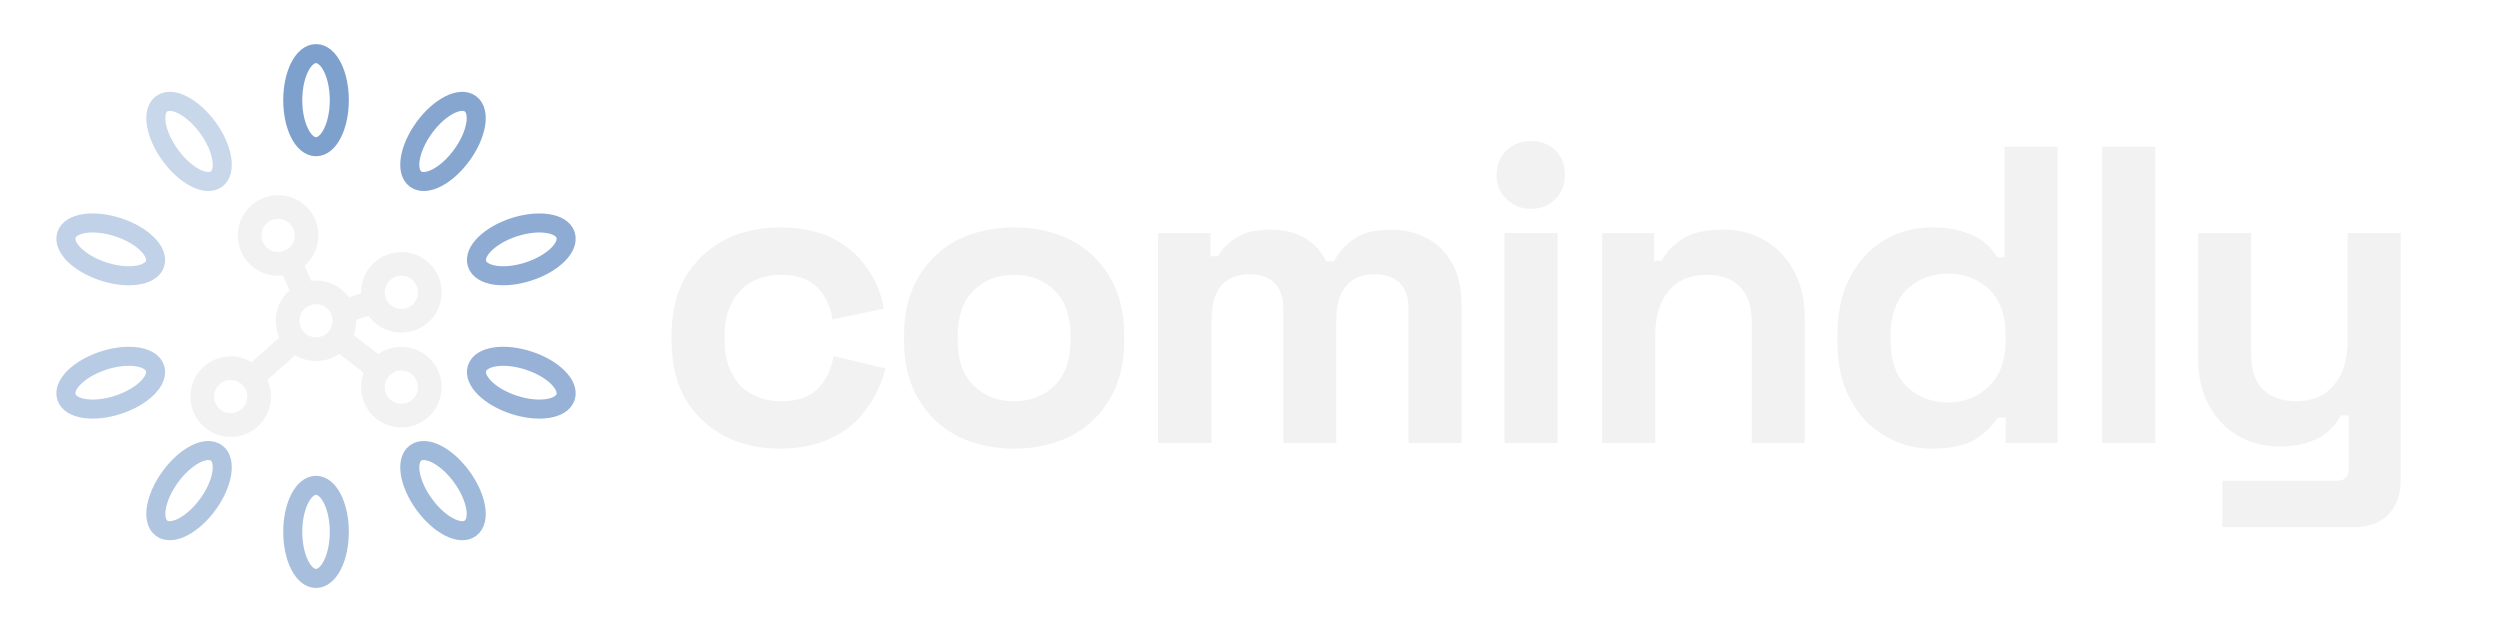
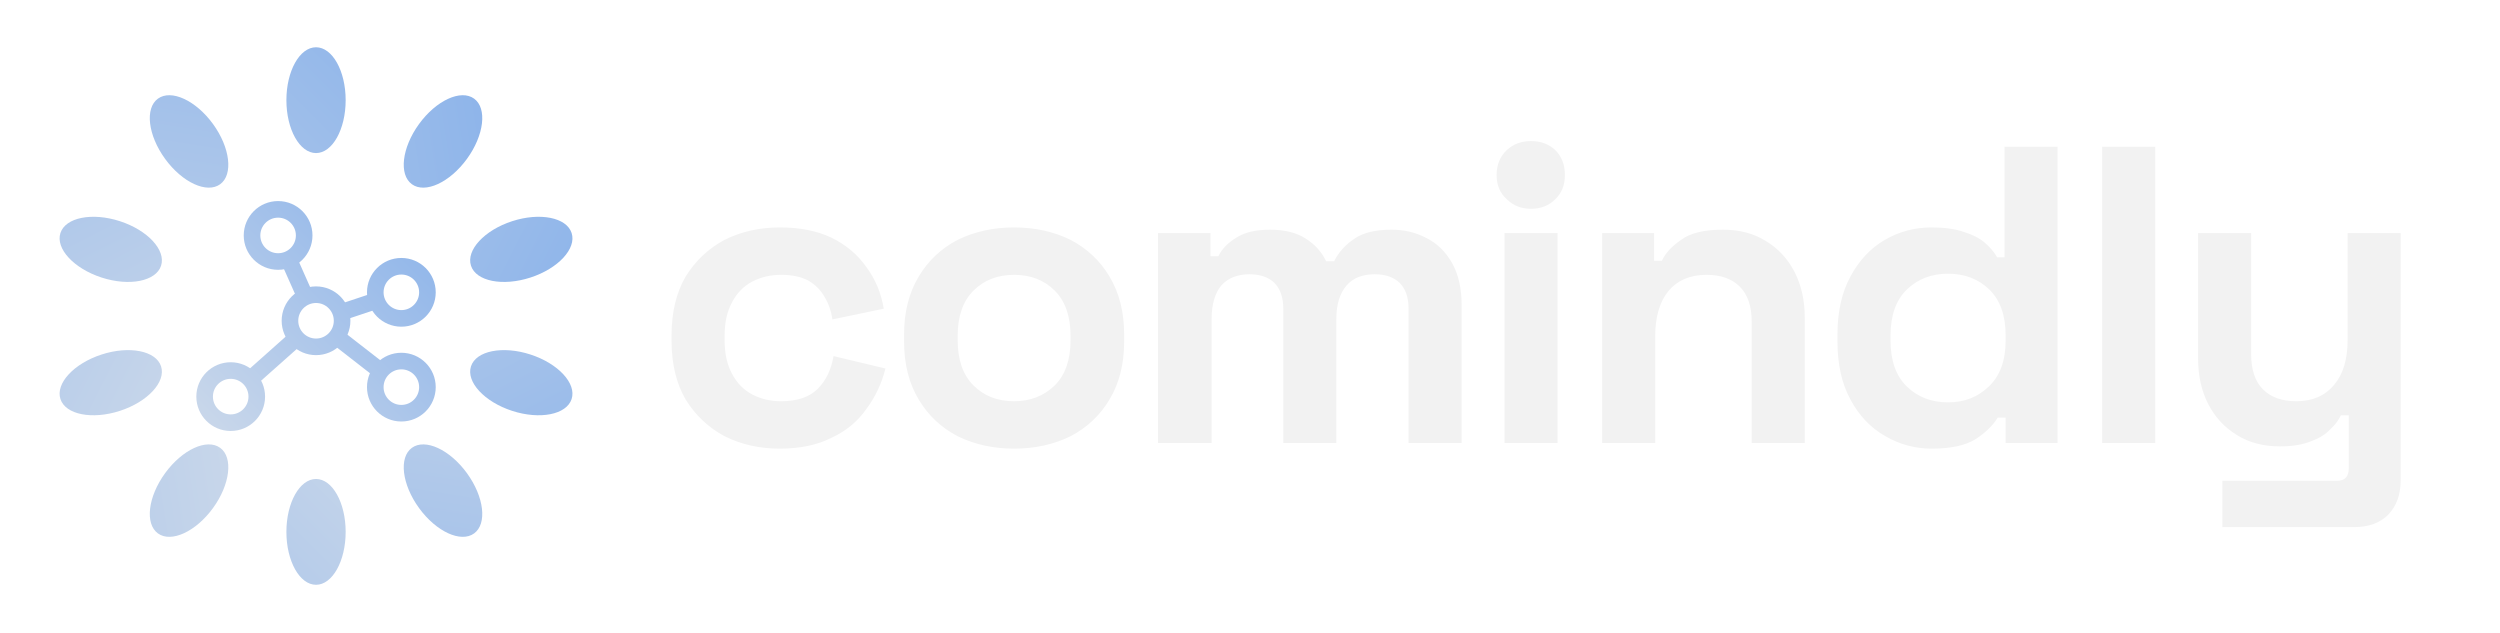
<svg xmlns="http://www.w3.org/2000/svg" viewBox="0 0 443 112" width="443" height="112" role="img" aria-label="comindly">
  <g transform="translate(8 8) scale(0.375)">
-     <ellipse cx="128.0" cy="26.0" rx="11" ry="22" transform="rotate(0 128.0 26.0)" fill="none" stroke="#7EA0CC" stroke-width="9" />
-     <ellipse cx="188.0" cy="45.5" rx="11" ry="22" transform="rotate(36 188.0 45.5)" fill="none" stroke="#86A6CF" stroke-width="9" />
-     <ellipse cx="225.0" cy="96.5" rx="11" ry="22" transform="rotate(72 225.0 96.5)" fill="none" stroke="#8EACD3" stroke-width="9" />
-     <ellipse cx="225.0" cy="159.5" rx="11" ry="22" transform="rotate(108 225.0 159.5)" fill="none" stroke="#97B2D6" stroke-width="9" />
-     <ellipse cx="188.0" cy="210.5" rx="11" ry="22" transform="rotate(144 188.0 210.5)" fill="none" stroke="#9FB9DA" stroke-width="9" />
-     <ellipse cx="128.0" cy="230.0" rx="11" ry="22" transform="rotate(180 128.0 230.0)" fill="none" stroke="#A7BEDD" stroke-width="9" />
-     <ellipse cx="68.0" cy="210.5" rx="11" ry="22" transform="rotate(216 68.0 210.5)" fill="none" stroke="#B0C5E0" stroke-width="9" />
-     <ellipse cx="31.0" cy="159.5" rx="11" ry="22" transform="rotate(252 31.0 159.5)" fill="none" stroke="#B8CBE4" stroke-width="9" />
-     <ellipse cx="31.0" cy="96.5" rx="11" ry="22" transform="rotate(288 31.0 96.5)" fill="none" stroke="#C1D1E7" stroke-width="9" />
-     <ellipse cx="68.0" cy="45.5" rx="11" ry="22" transform="rotate(324 68.0 45.5)" fill="none" stroke="#C9D7EA" stroke-width="9" />
-     <g transform="translate(128 128) scale(0.56) translate(-128 -124)" fill="none" stroke="#F2F2F2" stroke-linecap="round" stroke-linejoin="round" stroke-width="20">
+     <defs>
+       <linearGradient id="cm-dark" gradientUnits="userSpaceOnUse" x1="218.5" y1="37.5" x2="37.5" y2="218.5">
+         <stop offset="0" stop-color="#8DB4EA" />
+         <stop offset="1" stop-color="#C9D7EA" />
+       </linearGradient>
+     </defs>
+     <ellipse cx="128.0" cy="26.0" rx="14" ry="25" transform="rotate(0 128.0 26.0)" fill="url(#cm-dark)" />
+     <ellipse cx="188.0" cy="45.5" rx="14" ry="25" transform="rotate(36 188.0 45.5)" fill="url(#cm-dark)" />
+     <ellipse cx="225.0" cy="96.5" rx="14" ry="25" transform="rotate(72 225.0 96.5)" fill="url(#cm-dark)" />
+     <ellipse cx="225.0" cy="159.5" rx="14" ry="25" transform="rotate(108 225.0 159.5)" fill="url(#cm-dark)" />
+     <ellipse cx="188.0" cy="210.5" rx="14" ry="25" transform="rotate(144 188.0 210.5)" fill="url(#cm-dark)" />
+     <ellipse cx="128.0" cy="230.0" rx="14" ry="25" transform="rotate(180 128.0 230.0)" fill="url(#cm-dark)" />
+     <ellipse cx="68.0" cy="210.5" rx="14" ry="25" transform="rotate(216 68.0 210.5)" fill="url(#cm-dark)" />
+     <ellipse cx="31.0" cy="159.5" rx="14" ry="25" transform="rotate(252 31.0 159.5)" fill="url(#cm-dark)" />
+     <ellipse cx="31.0" cy="96.5" rx="14" ry="25" transform="rotate(288 31.0 96.5)" fill="url(#cm-dark)" />
+     <ellipse cx="68.0" cy="45.5" rx="14" ry="25" transform="rotate(324 68.0 45.5)" fill="url(#cm-dark)" />
+     <g transform="translate(128 128) scale(0.56) translate(-128 -124)" fill="none" stroke="url(#cm-dark)" stroke-linecap="round" stroke-linejoin="round" stroke-width="14">
      <line x1="177.23" y1="111.59" x2="150.77" y2="120.41" />
      <line x1="181.06" y1="169.27" x2="146.94" y2="142.73" />
      <line x1="110.06" y1="143.94" x2="73.94" y2="176.06" />
      <line x1="118.25" y1="106.07" x2="105.75" y2="77.93" />
-       <circle cx="128" cy="128" r="24" />
-       <circle cx="200" cy="104" r="24" />
-       <circle cx="200" cy="184" r="24" />
-       <circle cx="56" cy="192" r="24" />
-       <circle cx="96" cy="56" r="24" />
+       <circle cx="128" cy="128" r="22" />
+       <circle cx="200" cy="104" r="22" />
+       <circle cx="200" cy="184" r="22" />
+       <circle cx="56" cy="192" r="22" />
+       <circle cx="96" cy="56" r="22" />
    </g>
  </g>
  <path d="M138.2 79.5Q132.8 79.5 128.4 77.3Q124.1 75 121.5 70.8Q119 66.5 119 60.4V59.4Q119 53.3 121.5 49Q124.1 44.8 128.4 42.5Q132.8 40.3 138.2 40.3Q143.5 40.3 147.3 42.1Q151.2 44 153.5 47.3Q155.9 50.5 156.6 54.7L147.5 56.6Q147.2 54.4 146.1 52.6Q145.1 50.8 143.2 49.7Q141.3 48.7 138.4 48.7Q135.6 48.7 133.3 49.9Q131 51.1 129.7 53.6Q128.4 56 128.4 59.5V60.3Q128.4 63.8 129.7 66.2Q131 68.7 133.3 69.9Q135.6 71.1 138.4 71.1Q142.7 71.1 144.9 68.9Q147.1 66.7 147.7 63.1L156.9 65.3Q155.9 69.3 153.5 72.5Q151.2 75.8 147.3 77.6Q143.5 79.5 138.2 79.5ZM179.7 79.5Q174.2 79.5 169.7 77.3Q165.3 75 162.8 70.8Q160.2 66.5 160.2 60.5V59.3Q160.2 53.3 162.8 49Q165.3 44.8 169.7 42.5Q174.2 40.3 179.7 40.3Q185.2 40.3 189.7 42.5Q194.1 44.8 196.6 49Q199.2 53.3 199.2 59.3V60.5Q199.2 66.5 196.6 70.8Q194.1 75 189.7 77.3Q185.2 79.5 179.7 79.5ZM179.7 71.1Q184 71.1 186.9 68.3Q189.7 65.5 189.7 60.3V59.5Q189.7 54.3 186.9 51.5Q184.1 48.7 179.7 48.7Q175.3 48.7 172.5 51.5Q169.7 54.3 169.7 59.5V60.3Q169.7 65.5 172.5 68.3Q175.3 71.1 179.7 71.1ZM205.2 78.5V41.3H214.5V45.4H215.9Q216.8 43.5 219.1 42.1Q221.3 40.7 225 40.7Q229 40.7 231.4 42.3Q233.8 43.8 235 46.3H236.4Q237.6 43.9 240 42.3Q242.3 40.7 246.6 40.7Q250 40.7 252.8 42.2Q255.6 43.6 257.3 46.6Q259 49.6 259 54.1V78.5H249.6V54.7Q249.6 51.7 248 50.1Q246.4 48.6 243.6 48.6Q240.3 48.6 238.6 50.6Q236.8 52.7 236.8 56.5V78.5H227.4V54.7Q227.4 51.7 225.8 50.1Q224.2 48.6 221.4 48.6Q218.2 48.6 216.4 50.6Q214.7 52.7 214.7 56.5V78.5ZM266.6 78.5V41.3H276V78.5ZM271.3 37Q268.7 37 267 35.3Q265.2 33.7 265.2 31Q265.2 28.3 267 26.6Q268.7 25 271.3 25Q273.9 25 275.6 26.6Q277.3 28.3 277.3 31Q277.3 33.7 275.6 35.3Q273.9 37 271.3 37ZM283.9 78.5V41.3H293.1V46.2H294.5Q295.4 44.2 297.9 42.5Q300.3 40.7 305.3 40.7Q309.7 40.7 312.9 42.7Q316.2 44.7 318 48.2Q319.8 51.7 319.8 56.3V78.5H310.4V57Q310.4 52.9 308.3 50.8Q306.2 48.7 302.4 48.7Q298.1 48.7 295.7 51.5Q293.3 54.4 293.3 59.6V78.5ZM342.3 79.5Q337.9 79.5 334.1 77.3Q330.2 75.1 327.9 70.8Q325.6 66.6 325.6 60.5V59.3Q325.6 53.2 327.9 49Q330.2 44.7 334 42.5Q337.8 40.3 342.3 40.3Q345.7 40.3 348 41.1Q350.3 41.8 351.7 43Q353.1 44.2 353.9 45.6H355.2V26H364.6V78.5H355.4V74H354Q352.7 76.1 350.1 77.8Q347.4 79.5 342.3 79.5ZM345.2 71.3Q349.5 71.3 352.4 68.5Q355.4 65.7 355.4 60.3V59.5Q355.4 54.1 352.5 51.3Q349.6 48.5 345.2 48.5Q340.8 48.5 337.9 51.3Q335 54.1 335 59.5V60.3Q335 65.7 337.9 68.5Q340.8 71.3 345.2 71.3ZM372.5 78.5V26H381.9V78.5ZM393.8 93.4V85.2H414.1Q416.2 85.2 416.2 83V73.6H414.8Q414.2 74.9 412.9 76.1Q411.7 77.4 409.5 78.2Q407.3 79.1 404 79.1Q399.6 79.1 396.4 77.1Q393.1 75.1 391.3 71.6Q389.5 68.1 389.5 63.5V41.3H398.9V62.7Q398.9 66.9 401 69Q403.1 71.1 406.9 71.1Q411.2 71.1 413.6 68.2Q416 65.4 416 60.2V41.3H425.4V85.1Q425.4 88.9 423.2 91.2Q421 93.4 417.2 93.4Z" fill="#F2F2F2" />
</svg>
